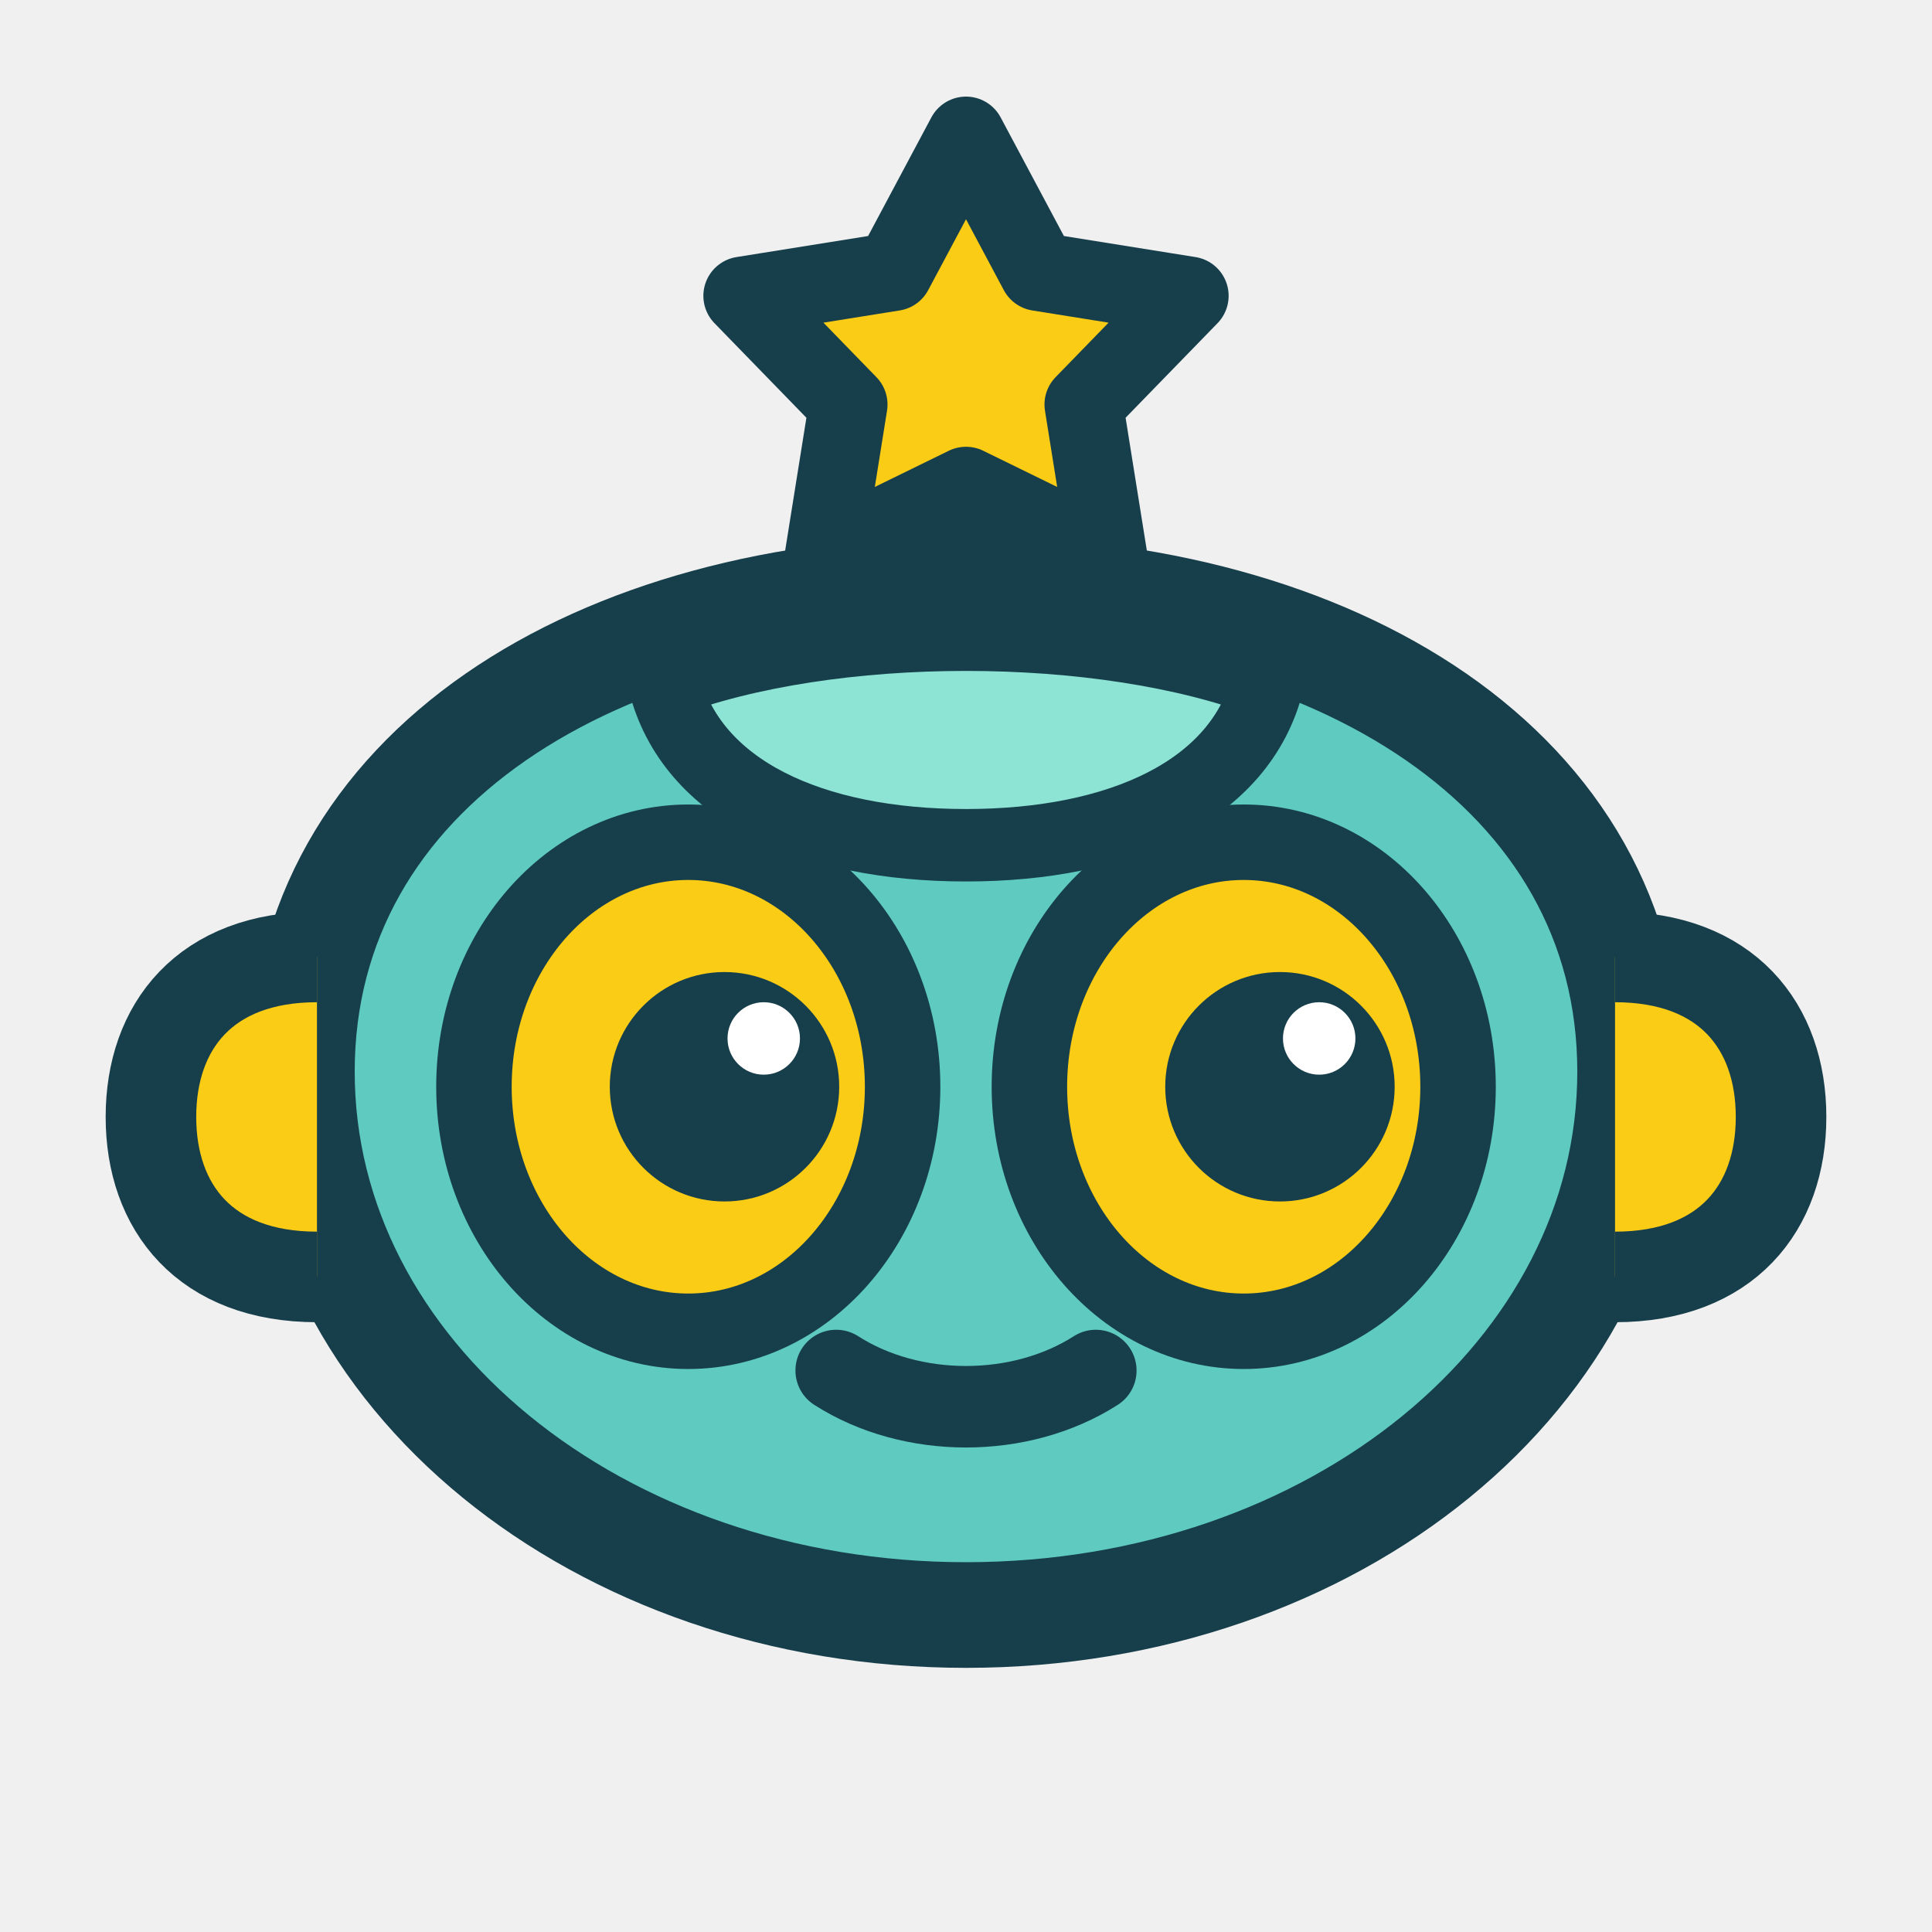
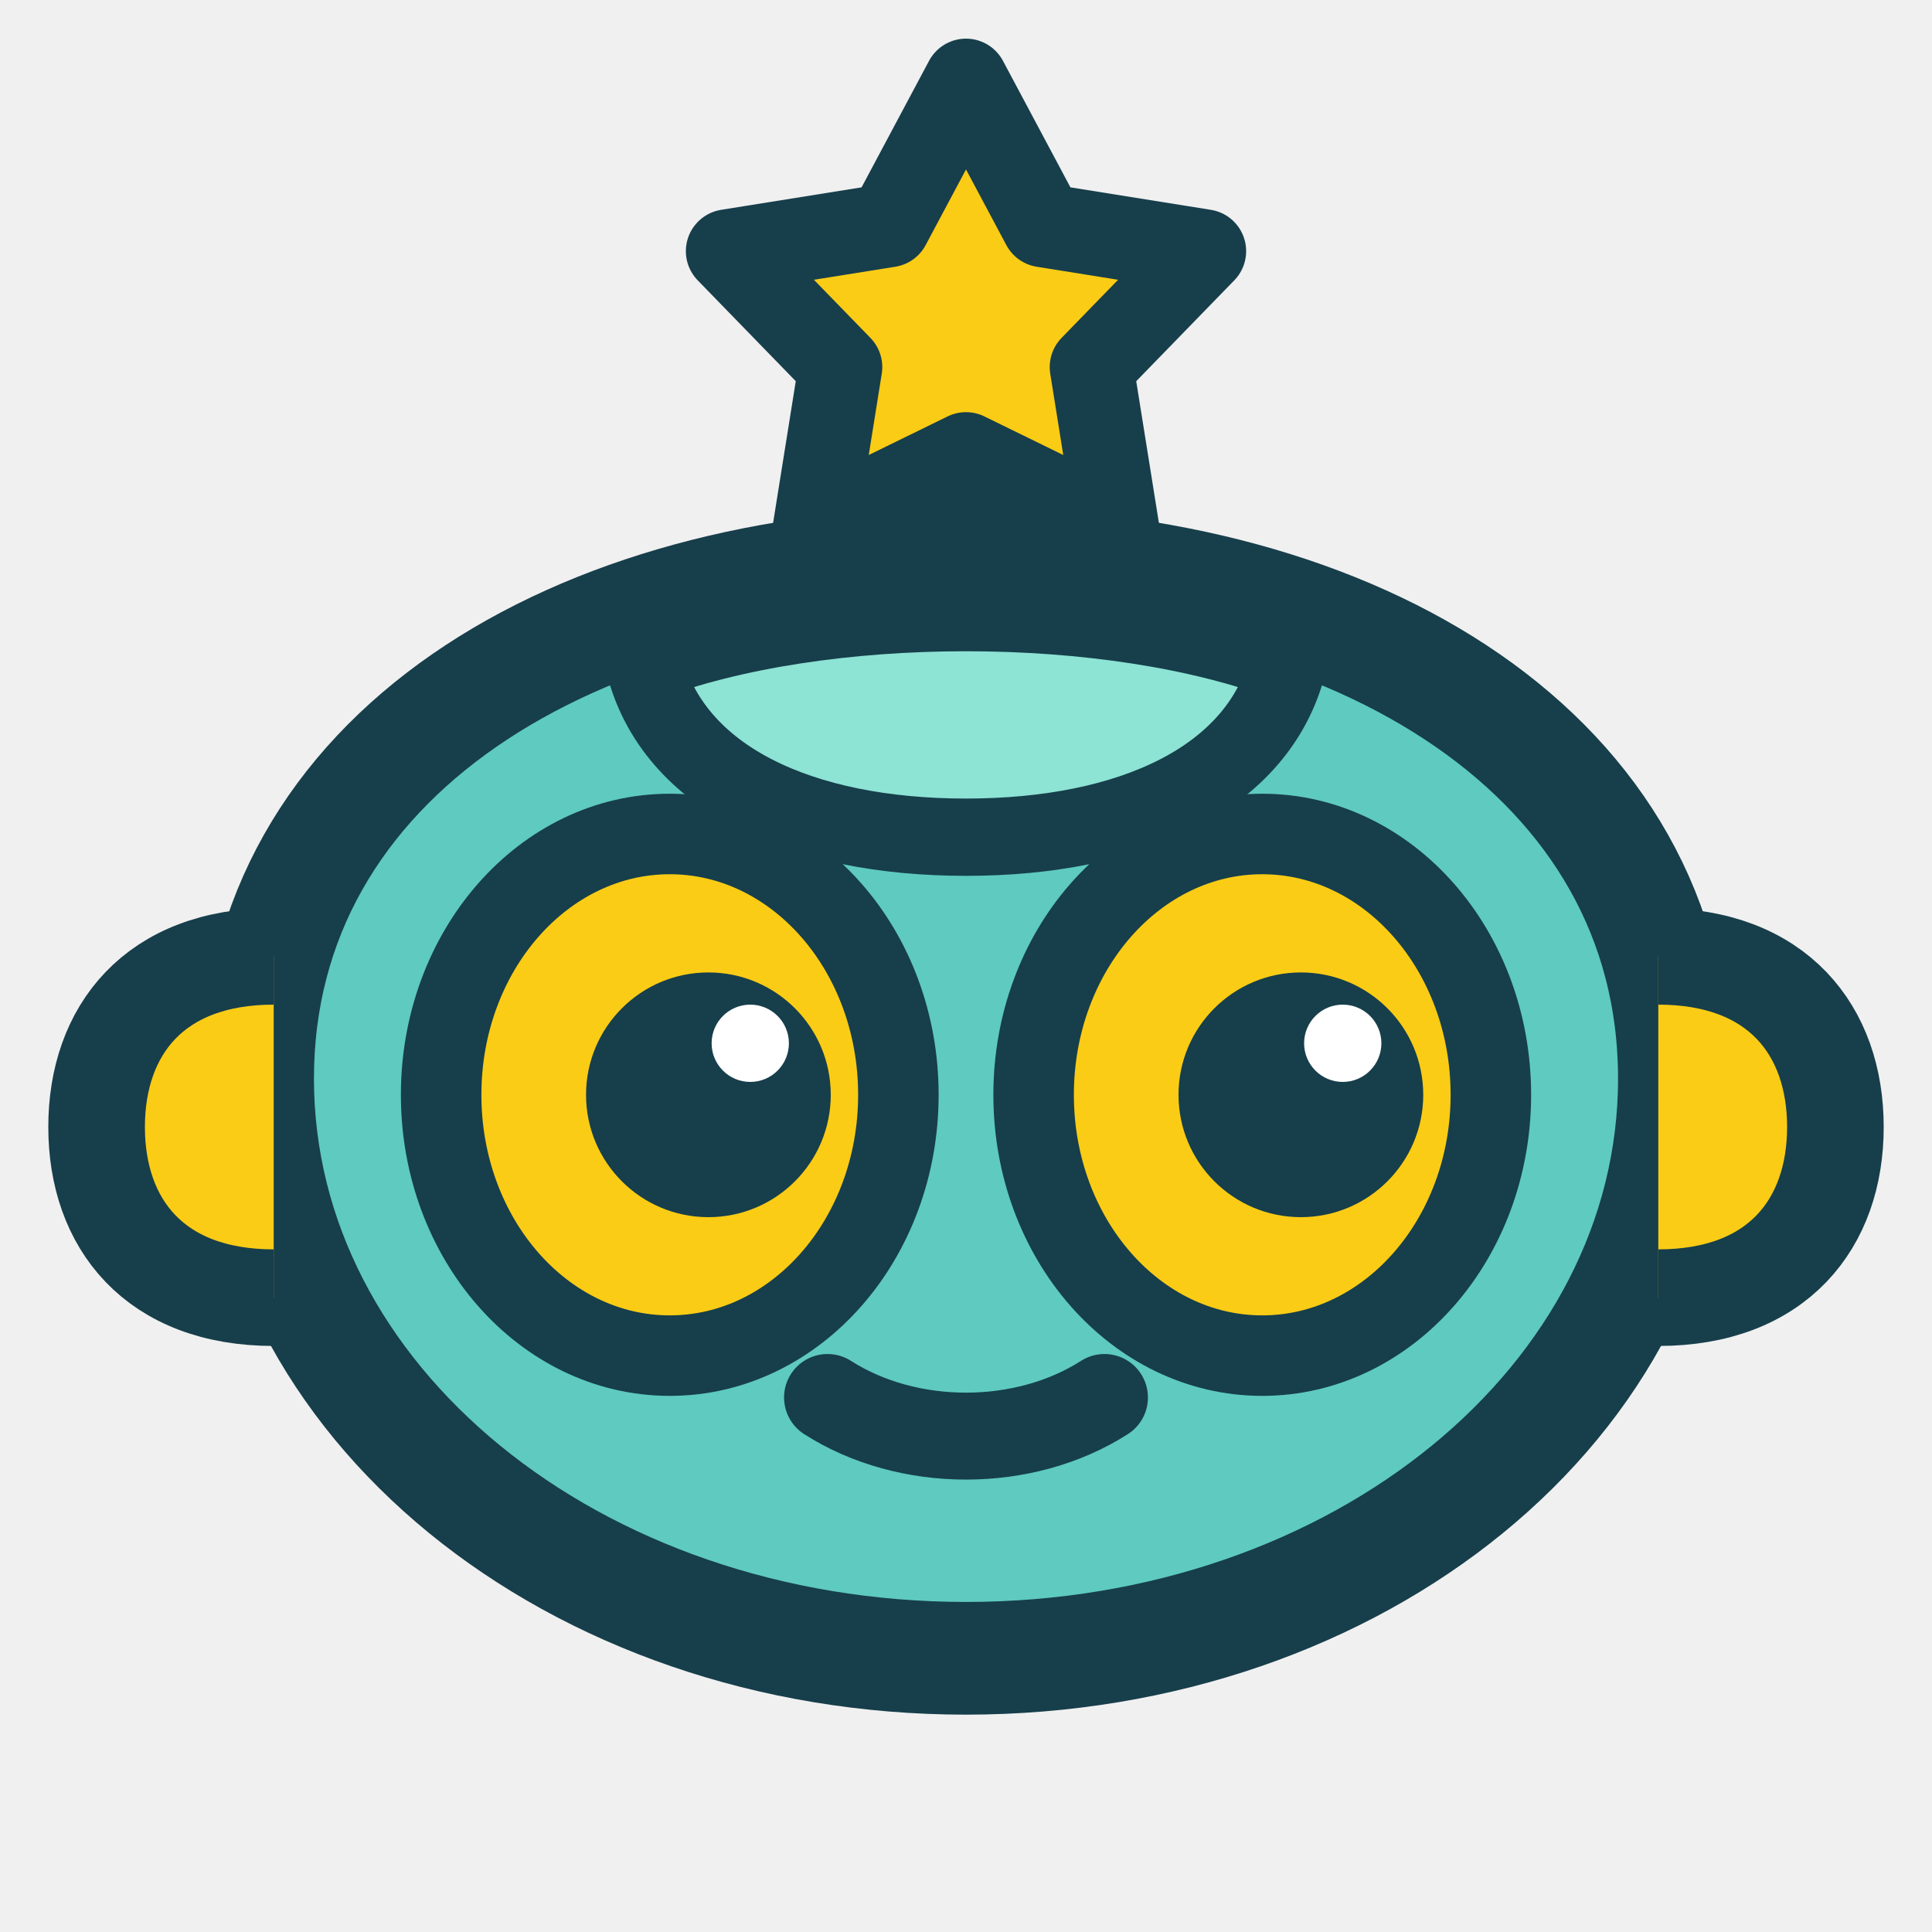
- <svg xmlns="http://www.w3.org/2000/svg" viewBox="0 0 64 64">
+ <svg xmlns="http://www.w3.org/2000/svg" viewBox="2 2 60 60">
  <path d="M32 4.5 34.4 9l5 .8-3.5 3.6.8 5-4.7-2.3-4.7 2.3.8-5-3.5-3.6 5-.8Z" fill="#FACC15" stroke="#173E4B" stroke-width="2.6" stroke-linejoin="round" />
  <path d="M32 17v4.5" fill="none" stroke="#173E4B" stroke-width="3" stroke-linecap="round" />
  <path d="M10 35.5c0-10 9.8-16 22-16s22 6 22 16-9.8 18-22 18-22-8-22-18Z" fill="#5ECAC0" stroke="#173E4B" stroke-width="3.5" />
  <path d="M22 22.6c5.5-2.1 14.5-2.1 20 0-.9 3.6-4.9 5.4-10 5.4s-9.1-1.8-10-5.4Z" fill="#8DE3D4" stroke="#173E4B" stroke-width="2.4" />
  <path d="M10.5 31.7C6.8 31.7 5 34 5 37s1.8 5.3 5.5 5.3" fill="#FACC15" stroke="#173E4B" stroke-width="3" />
  <path d="M53.5 31.7c3.7 0 5.5 2.3 5.5 5.3s-1.8 5.3-5.5 5.3" fill="#FACC15" stroke="#173E4B" stroke-width="3" />
  <ellipse cx="22.8" cy="36" rx="7.1" ry="8.1" fill="#FACC15" stroke="#173E4B" stroke-width="2.5" />
  <ellipse cx="41.2" cy="36" rx="7.1" ry="8.1" fill="#FACC15" stroke="#173E4B" stroke-width="2.5" />
  <circle cx="24" cy="36" r="3.8" fill="#173E4B" />
  <circle cx="42.4" cy="36" r="3.8" fill="#173E4B" />
  <circle cx="25.3" cy="34.4" r="1.2" fill="#fff" />
  <circle cx="43.7" cy="34.4" r="1.2" fill="#fff" />
  <path d="M27.7 45.4c2.5 1.6 6.1 1.6 8.6 0" fill="none" stroke="#173E4B" stroke-width="2.7" stroke-linecap="round" />
</svg>
